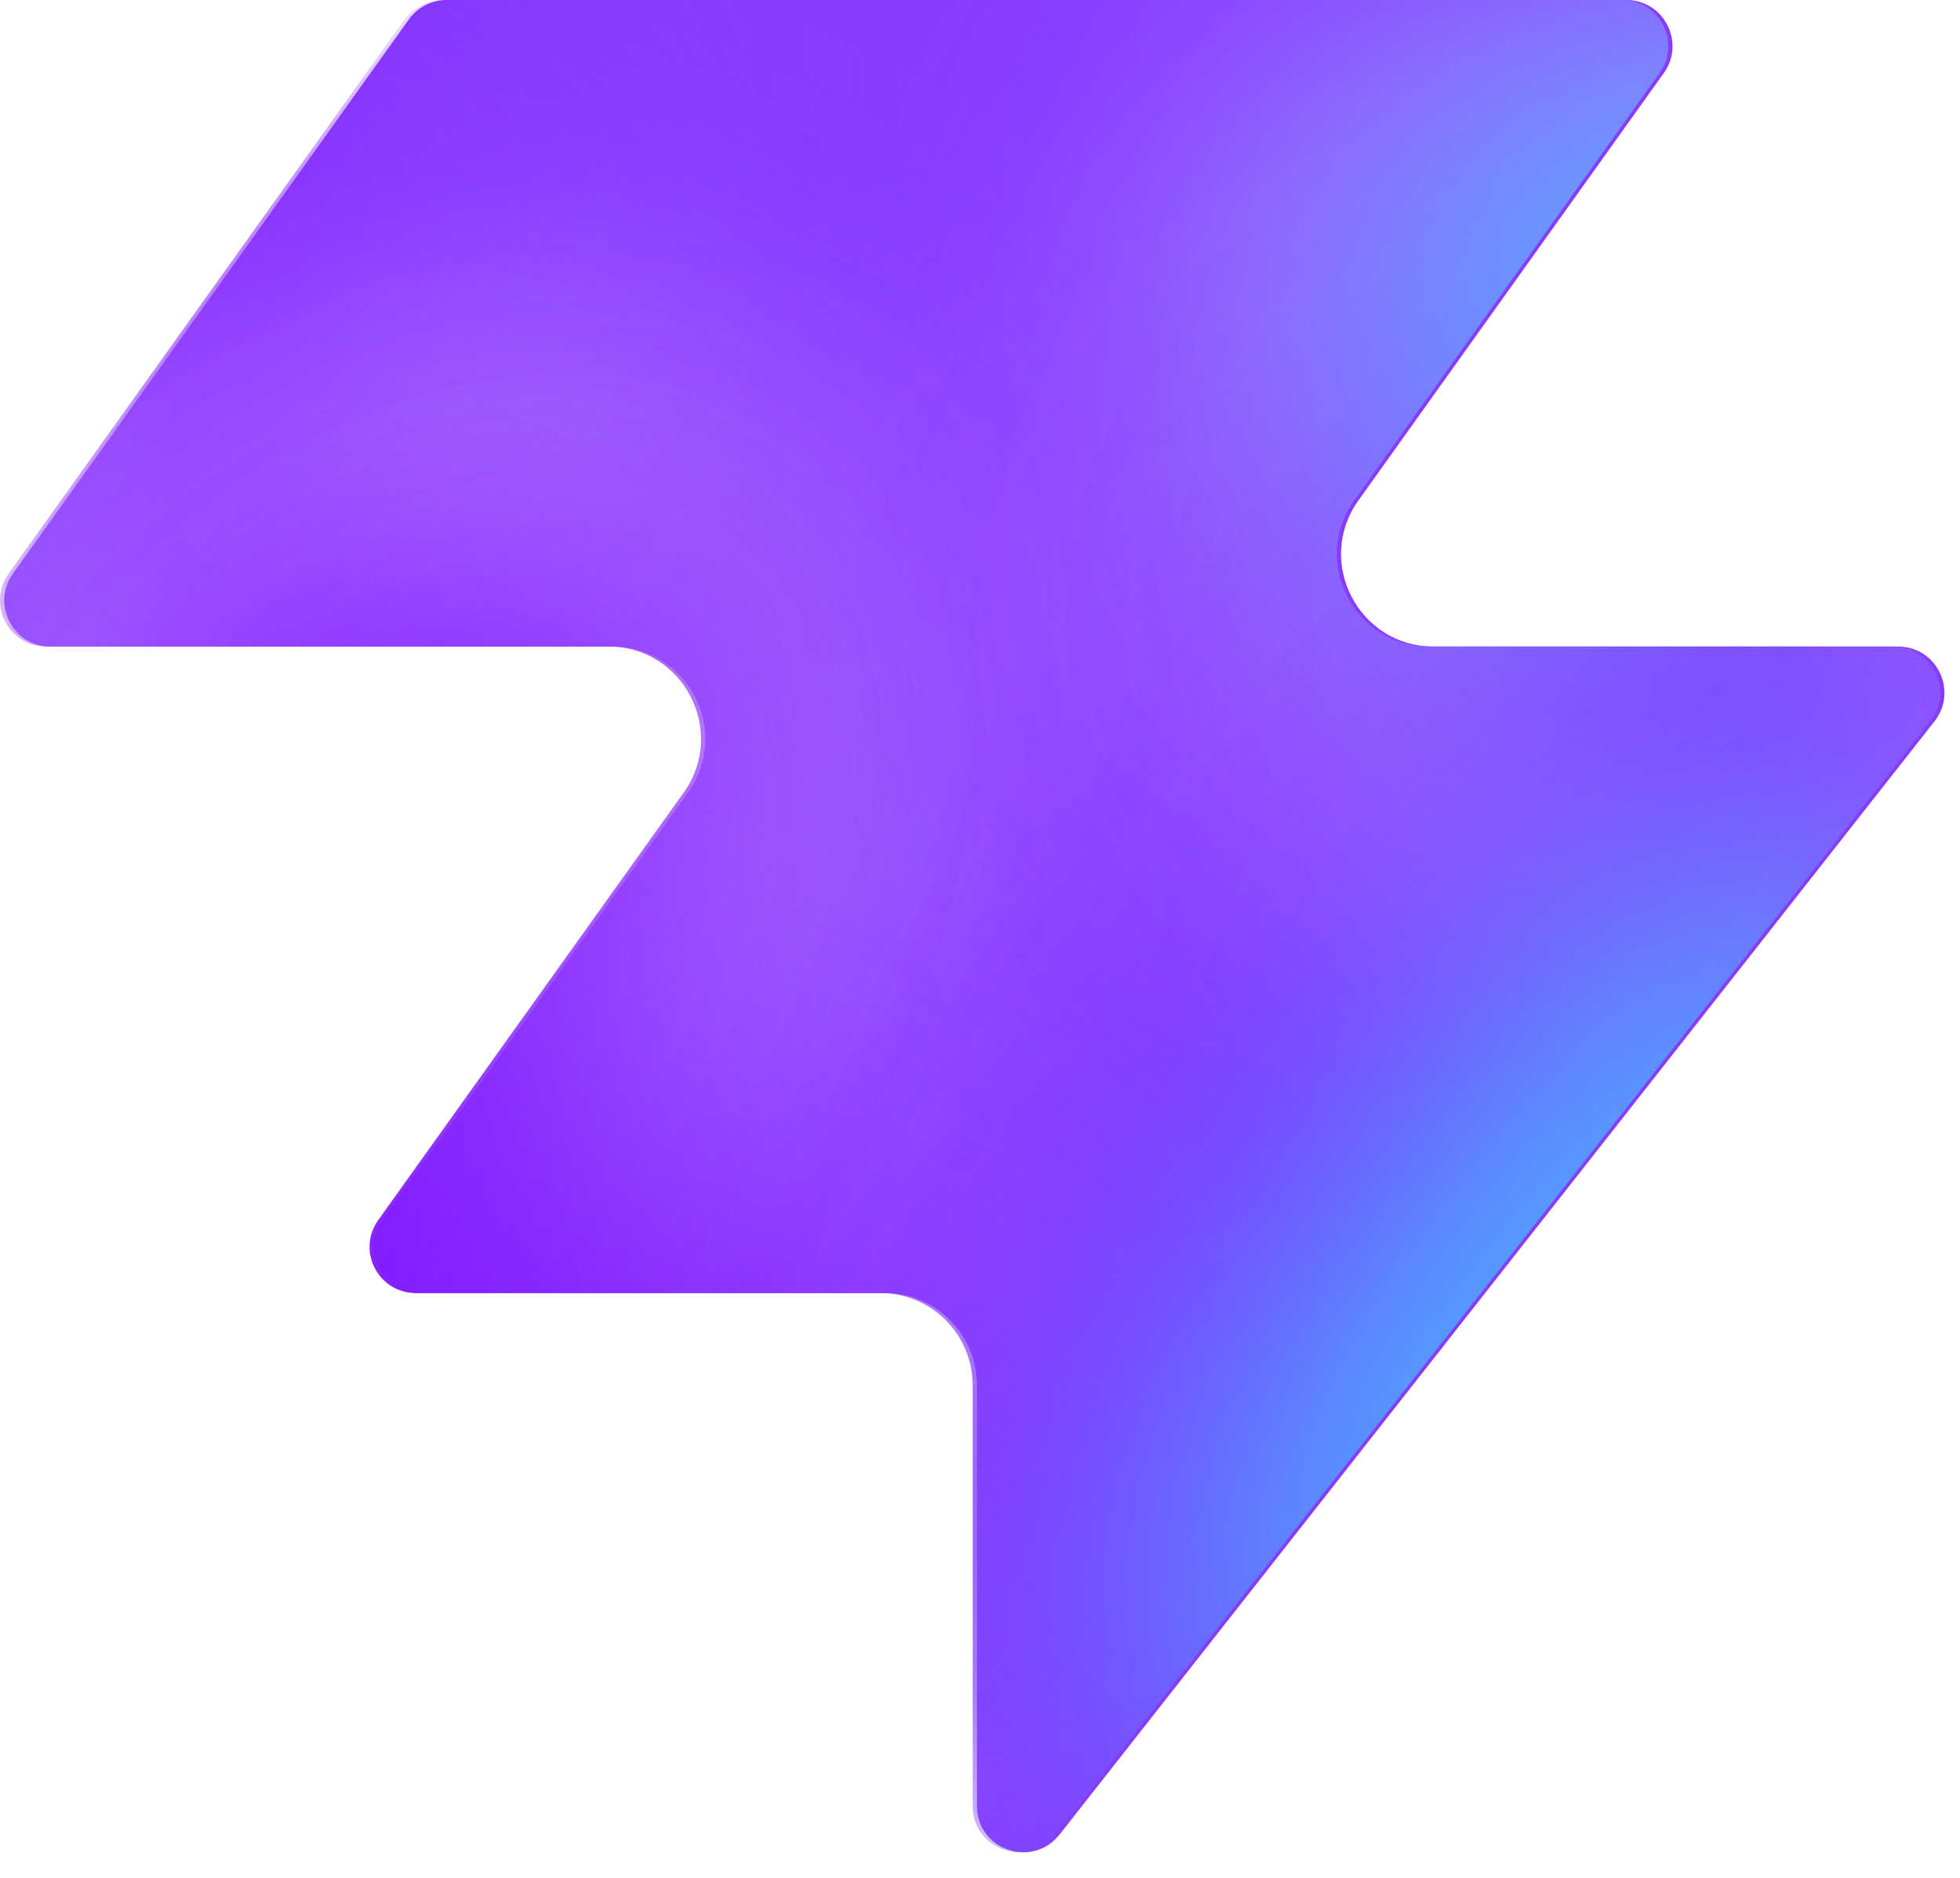
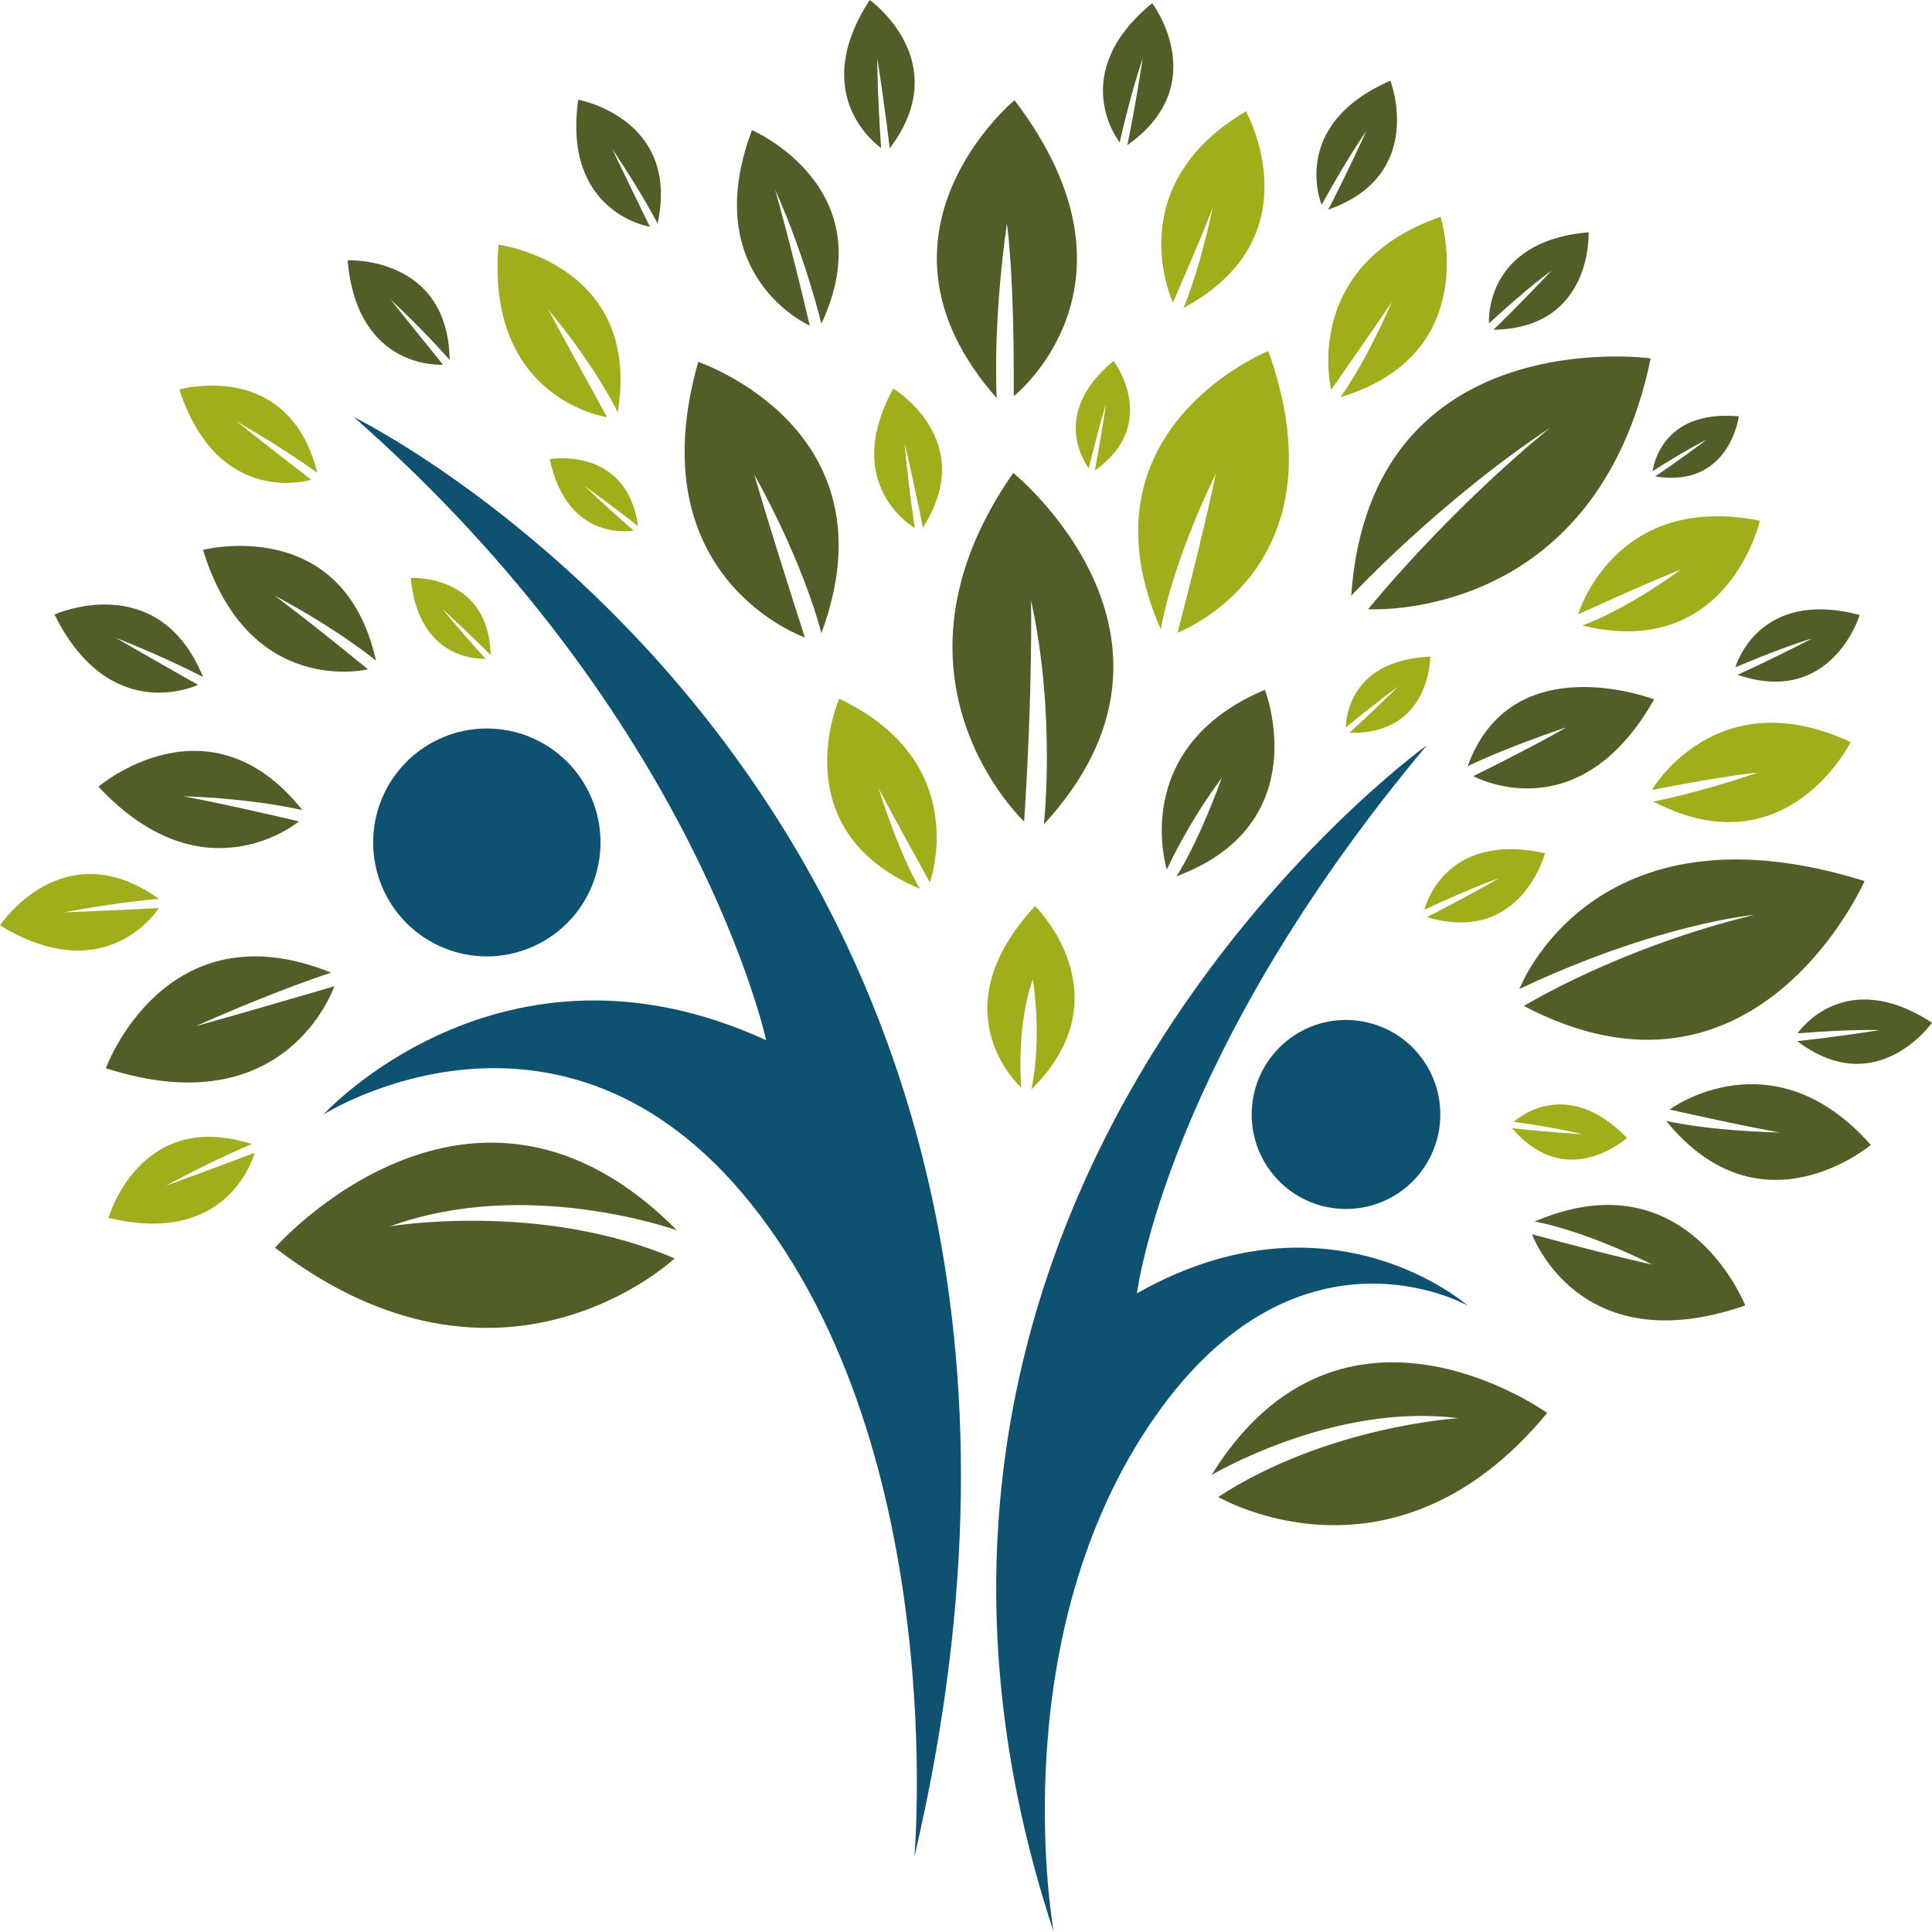
- <svg xmlns="http://www.w3.org/2000/svg" width="48" height="46" fill="none" viewBox="0 0 48 46">
-   <path fill="#863bff" d="M25.946 44.938c-.664.845-2.021.375-2.021-.698V33.937a2.26 2.26 0 0 0-2.262-2.262H10.287c-.92 0-1.456-1.04-.92-1.788l7.48-10.471c1.07-1.497 0-3.578-1.842-3.578H1.237c-.92 0-1.456-1.04-.92-1.788L10.013.474c.214-.297.556-.474.92-.474h28.894c.92 0 1.456 1.04.92 1.788l-7.48 10.471c-1.07 1.498 0 3.579 1.842 3.579h11.377c.943 0 1.473 1.088.89 1.83L25.947 44.94z" style="fill:#863bff;fill:color(display-p3 .525 .23 1);fill-opacity:1" />
-   <mask id="a" width="48" height="46" x="0" y="0" maskUnits="userSpaceOnUse" style="mask-type:alpha">
-     <path fill="#000" d="M25.842 44.938c-.664.844-2.021.375-2.021-.698V33.937a2.26 2.26 0 0 0-2.262-2.262H10.183c-.92 0-1.456-1.04-.92-1.788l7.48-10.471c1.07-1.498 0-3.579-1.842-3.579H1.133c-.92 0-1.456-1.04-.92-1.787L9.91.473c.214-.297.556-.474.92-.474h28.894c.92 0 1.456 1.04.92 1.788l-7.48 10.471c-1.07 1.498 0 3.578 1.842 3.578h11.377c.943 0 1.473 1.088.89 1.832L25.843 44.94z" style="fill:#000;fill-opacity:1" />
-   </mask>
-   <g mask="url(#a)">
-     <g filter="url(#b)">
-       <ellipse cx="5.508" cy="14.704" fill="#ede6ff" rx="5.508" ry="14.704" style="fill:#ede6ff;fill:color(display-p3 .927 .903 1);fill-opacity:1" transform="matrix(.00324 1 1 -.00324 -4.47 31.516)" />
-     </g>
-     <g filter="url(#c)">
-       <ellipse cx="10.399" cy="29.851" fill="#ede6ff" rx="10.399" ry="29.851" style="fill:#ede6ff;fill:color(display-p3 .927 .903 1);fill-opacity:1" transform="matrix(.00324 1 1 -.00324 -39.328 7.883)" />
-     </g>
-     <g filter="url(#d)">
-       <ellipse cx="5.508" cy="30.487" fill="#7e14ff" rx="5.508" ry="30.487" style="fill:#7e14ff;fill:color(display-p3 .492 .077 1);fill-opacity:1" transform="rotate(89.814 -25.913 -14.639)scale(1 -1)" />
-     </g>
-     <g filter="url(#e)">
-       <ellipse cx="5.508" cy="30.599" fill="#7e14ff" rx="5.508" ry="30.599" style="fill:#7e14ff;fill:color(display-p3 .492 .077 1);fill-opacity:1" transform="rotate(89.814 -32.644 -3.334)scale(1 -1)" />
-     </g>
-     <g filter="url(#f)">
-       <ellipse cx="5.508" cy="30.599" fill="#7e14ff" rx="5.508" ry="30.599" style="fill:#7e14ff;fill:color(display-p3 .492 .077 1);fill-opacity:1" transform="matrix(.00324 1 1 -.00324 -34.34 30.47)" />
-     </g>
-     <g filter="url(#g)">
-       <ellipse cx="14.072" cy="22.078" fill="#ede6ff" rx="14.072" ry="22.078" style="fill:#ede6ff;fill:color(display-p3 .927 .903 1);fill-opacity:1" transform="rotate(93.35 24.506 48.493)scale(-1 1)" />
-     </g>
-     <g filter="url(#h)">
-       <ellipse cx="3.47" cy="21.501" fill="#7e14ff" rx="3.47" ry="21.501" style="fill:#7e14ff;fill:color(display-p3 .492 .077 1);fill-opacity:1" transform="rotate(89.009 28.708 47.59)scale(-1 1)" />
-     </g>
-     <g filter="url(#i)">
-       <ellipse cx="3.47" cy="21.501" fill="#7e14ff" rx="3.47" ry="21.501" style="fill:#7e14ff;fill:color(display-p3 .492 .077 1);fill-opacity:1" transform="rotate(89.009 28.708 47.59)scale(-1 1)" />
-     </g>
-     <g filter="url(#j)">
-       <ellipse cx=".387" cy="8.972" fill="#7e14ff" rx="4.407" ry="29.108" style="fill:#7e14ff;fill:color(display-p3 .492 .077 1);fill-opacity:1" transform="rotate(39.51 .387 8.972)" />
-     </g>
-     <g filter="url(#k)">
-       <ellipse cx="47.523" cy="-6.092" fill="#7e14ff" rx="4.407" ry="29.108" style="fill:#7e14ff;fill:color(display-p3 .492 .077 1);fill-opacity:1" transform="rotate(37.892 47.523 -6.092)" />
-     </g>
-     <g filter="url(#l)">
-       <ellipse cx="41.412" cy="6.333" fill="#47bfff" rx="5.971" ry="9.665" style="fill:#47bfff;fill:color(display-p3 .28 .748 1);fill-opacity:1" transform="rotate(37.892 41.412 6.333)" />
-     </g>
-     <g filter="url(#m)">
-       <ellipse cx="-1.879" cy="38.332" fill="#7e14ff" rx="4.407" ry="29.108" style="fill:#7e14ff;fill:color(display-p3 .492 .077 1);fill-opacity:1" transform="rotate(37.892 -1.88 38.332)" />
-     </g>
-     <g filter="url(#n)">
-       <ellipse cx="-1.879" cy="38.332" fill="#7e14ff" rx="4.407" ry="29.108" style="fill:#7e14ff;fill:color(display-p3 .492 .077 1);fill-opacity:1" transform="rotate(37.892 -1.88 38.332)" />
-     </g>
-     <g filter="url(#o)">
-       <ellipse cx="35.651" cy="29.907" fill="#7e14ff" rx="4.407" ry="29.108" style="fill:#7e14ff;fill:color(display-p3 .492 .077 1);fill-opacity:1" transform="rotate(37.892 35.651 29.907)" />
-     </g>
-     <g filter="url(#p)">
-       <ellipse cx="38.418" cy="32.4" fill="#47bfff" rx="5.971" ry="15.297" style="fill:#47bfff;fill:color(display-p3 .28 .748 1);fill-opacity:1" transform="rotate(37.892 38.418 32.4)" />
-     </g>
-   </g>
-   <defs>
-     <filter id="b" width="60.045" height="41.654" x="-19.77" y="16.149" color-interpolation-filters="sRGB" filterUnits="userSpaceOnUse">
-       <feFlood flood-opacity="0" result="BackgroundImageFix" />
-       <feBlend in="SourceGraphic" in2="BackgroundImageFix" result="shape" />
-       <feGaussianBlur result="effect1_foregroundBlur_2002_17158" stdDeviation="7.659" />
-     </filter>
-     <filter id="c" width="90.34" height="51.437" x="-54.613" y="-7.533" color-interpolation-filters="sRGB" filterUnits="userSpaceOnUse">
-       <feFlood flood-opacity="0" result="BackgroundImageFix" />
-       <feBlend in="SourceGraphic" in2="BackgroundImageFix" result="shape" />
-       <feGaussianBlur result="effect1_foregroundBlur_2002_17158" stdDeviation="7.659" />
-     </filter>
-     <filter id="d" width="79.355" height="29.4" x="-49.64" y="2.03" color-interpolation-filters="sRGB" filterUnits="userSpaceOnUse">
-       <feFlood flood-opacity="0" result="BackgroundImageFix" />
-       <feBlend in="SourceGraphic" in2="BackgroundImageFix" result="shape" />
-       <feGaussianBlur result="effect1_foregroundBlur_2002_17158" stdDeviation="4.596" />
-     </filter>
-     <filter id="e" width="79.579" height="29.4" x="-45.045" y="20.029" color-interpolation-filters="sRGB" filterUnits="userSpaceOnUse">
-       <feFlood flood-opacity="0" result="BackgroundImageFix" />
-       <feBlend in="SourceGraphic" in2="BackgroundImageFix" result="shape" />
-       <feGaussianBlur result="effect1_foregroundBlur_2002_17158" stdDeviation="4.596" />
-     </filter>
-     <filter id="f" width="79.579" height="29.4" x="-43.513" y="21.178" color-interpolation-filters="sRGB" filterUnits="userSpaceOnUse">
-       <feFlood flood-opacity="0" result="BackgroundImageFix" />
-       <feBlend in="SourceGraphic" in2="BackgroundImageFix" result="shape" />
-       <feGaussianBlur result="effect1_foregroundBlur_2002_17158" stdDeviation="4.596" />
-     </filter>
-     <filter id="g" width="74.749" height="58.852" x="15.756" y="-17.901" color-interpolation-filters="sRGB" filterUnits="userSpaceOnUse">
-       <feFlood flood-opacity="0" result="BackgroundImageFix" />
-       <feBlend in="SourceGraphic" in2="BackgroundImageFix" result="shape" />
-       <feGaussianBlur result="effect1_foregroundBlur_2002_17158" stdDeviation="7.659" />
-     </filter>
-     <filter id="h" width="61.377" height="25.362" x="23.548" y="2.284" color-interpolation-filters="sRGB" filterUnits="userSpaceOnUse">
-       <feFlood flood-opacity="0" result="BackgroundImageFix" />
-       <feBlend in="SourceGraphic" in2="BackgroundImageFix" result="shape" />
-       <feGaussianBlur result="effect1_foregroundBlur_2002_17158" stdDeviation="4.596" />
-     </filter>
-     <filter id="i" width="61.377" height="25.362" x="23.548" y="2.284" color-interpolation-filters="sRGB" filterUnits="userSpaceOnUse">
-       <feFlood flood-opacity="0" result="BackgroundImageFix" />
-       <feBlend in="SourceGraphic" in2="BackgroundImageFix" result="shape" />
-       <feGaussianBlur result="effect1_foregroundBlur_2002_17158" stdDeviation="4.596" />
-     </filter>
-     <filter id="j" width="56.045" height="63.649" x="-27.636" y="-22.853" color-interpolation-filters="sRGB" filterUnits="userSpaceOnUse">
-       <feFlood flood-opacity="0" result="BackgroundImageFix" />
-       <feBlend in="SourceGraphic" in2="BackgroundImageFix" result="shape" />
-       <feGaussianBlur result="effect1_foregroundBlur_2002_17158" stdDeviation="4.596" />
-     </filter>
-     <filter id="k" width="54.814" height="64.646" x="20.116" y="-38.415" color-interpolation-filters="sRGB" filterUnits="userSpaceOnUse">
-       <feFlood flood-opacity="0" result="BackgroundImageFix" />
-       <feBlend in="SourceGraphic" in2="BackgroundImageFix" result="shape" />
-       <feGaussianBlur result="effect1_foregroundBlur_2002_17158" stdDeviation="4.596" />
-     </filter>
-     <filter id="l" width="33.541" height="35.313" x="24.641" y="-11.323" color-interpolation-filters="sRGB" filterUnits="userSpaceOnUse">
-       <feFlood flood-opacity="0" result="BackgroundImageFix" />
-       <feBlend in="SourceGraphic" in2="BackgroundImageFix" result="shape" />
-       <feGaussianBlur result="effect1_foregroundBlur_2002_17158" stdDeviation="4.596" />
-     </filter>
-     <filter id="m" width="54.814" height="64.646" x="-29.286" y="6.009" color-interpolation-filters="sRGB" filterUnits="userSpaceOnUse">
-       <feFlood flood-opacity="0" result="BackgroundImageFix" />
-       <feBlend in="SourceGraphic" in2="BackgroundImageFix" result="shape" />
-       <feGaussianBlur result="effect1_foregroundBlur_2002_17158" stdDeviation="4.596" />
-     </filter>
-     <filter id="n" width="54.814" height="64.646" x="-29.286" y="6.009" color-interpolation-filters="sRGB" filterUnits="userSpaceOnUse">
-       <feFlood flood-opacity="0" result="BackgroundImageFix" />
-       <feBlend in="SourceGraphic" in2="BackgroundImageFix" result="shape" />
-       <feGaussianBlur result="effect1_foregroundBlur_2002_17158" stdDeviation="4.596" />
-     </filter>
-     <filter id="o" width="54.814" height="64.646" x="8.244" y="-2.416" color-interpolation-filters="sRGB" filterUnits="userSpaceOnUse">
-       <feFlood flood-opacity="0" result="BackgroundImageFix" />
-       <feBlend in="SourceGraphic" in2="BackgroundImageFix" result="shape" />
-       <feGaussianBlur result="effect1_foregroundBlur_2002_17158" stdDeviation="4.596" />
-     </filter>
-     <filter id="p" width="39.409" height="43.623" x="18.713" y="10.588" color-interpolation-filters="sRGB" filterUnits="userSpaceOnUse">
-       <feFlood flood-opacity="0" result="BackgroundImageFix" />
-       <feBlend in="SourceGraphic" in2="BackgroundImageFix" result="shape" />
-       <feGaussianBlur result="effect1_foregroundBlur_2002_17158" stdDeviation="4.596" />
-     </filter>
-   </defs>
+ <svg xmlns="http://www.w3.org/2000/svg" viewBox="0 0 512 512">
+   <path fill="#a1ae1c" d="M312.08 167.65s44.71-16.61 24.04-74.63c0 0-51.75 20.75-28.49 73.78 0 0 2.27-15.69 14.55-41.25 0 0-1.97 10.62-10.11 42.1ZM160.88 110.56s-32.24-4.56-28.77-45.72c0 0 38.09 4.99 31.59 44.38 0 0-5.85-12.19-18.39-27.14 0 0 4.77 8.87 15.58 28.48ZM310.85 80.19s-14.55-30.63 19.35-50.7c0 0 18.56 33.33-16.59 52.12 0 0 3.61-7.58 7.82-26.67-.02 0-1.64 4.72-10.58 25.24ZM352.77 103.31s-8.2-32.91 28.99-45.85c0 0 11.61 36.33-26.55 47.8 0 0 5.78-7.4 13.68-25.28 0-.02-3.29 4.96-16.12 23.32ZM270.59 288.2s-22.38-19.97 3.72-48.09c0 0 24.19 23.68-.99 48.61 0 0 2.91-12 .4-29.17.02 0-4.22 9.91-3.12 28.64ZM246.42 233.83s11.61-31.84-24.03-48.65c0 0-15.34 34.92 21.39 50.35 0 0-5-7.96-10.94-26.58 0 0 2.73 5.28 13.57 24.88ZM418.22 162.83s9.53-32.53 48.16-24.84c0 0-8.36 37.23-47.06 27.77 0 0 10.34-3.4 26.16-14.84 0 0-6.93 2.59-27.26 11.9ZM437.77 209.33s16.97-29.33 52.67-12.68c0 0-16.93 34.18-52.28 15.78 0 0 11.52-2.17 27.58-7.65 0 0-6.03.33-27.98 4.56ZM42.1 240.65S28.42 262.58 0 245.23c0 0 16.66-25.2 42.13-7.02 0 0-9.95.72-25.09 3.56 0 0 7.55-.24 25.06-1.12M67.46 305.53s-6.37 25.08-38.7 17.22c0 0 8.2-29.11 38-19.56 0 0-9.26 3.73-22.82 11.05-.04 0 7.09-2.51 23.52-8.72ZM82.48 127.14s-24.6 7.74-34.95-23.92c0 0 28.99-8.32 36.57 22.09 0 0-8.01-5.93-21.39-13.64-.02 0 5.88 4.72 19.77 15.47M242.42 139.91s-19.78-11.2-5.69-36.93c0 0 22.78 13.68 7.83 36.85 0 0-1.71-9.03-4.8-22.27 0 0 .42 6.77 2.65 22.34ZM288.54 124.1s-11.12-13.88 6.57-28.46c0 0 12.58 16.55-4.96 29.06 0 0 1.37-7.06 2.94-17.57 0-.02-1.66 5.03-4.55 16.97M356.68 192.76s-.51-17.8 22.38-18.74c0 0 .05 20.81-21.46 20.17 0 0 5.34-4.79 12.93-12.23.02 0-4.33 3-13.85 10.8M167.9 140.58s-17.42 3.53-22.22-18.91c0 0 20.45-3.58 23.43 17.77 0 0-5.61-4.45-14.21-10.71.02 0 3.72 3.8 13 11.85M128.67 174.56s-17.71 1.45-19.82-21.4c0 0 20.72-1.16 21.17 20.41 0 0-5.05-5.07-12.83-12.28 0-.02 3.23 4.18 11.48 13.28ZM377.48 241.1s4.87-20.99 31.97-14.98c0 0-6.34 24.37-31.34 16.93 0 0 7.94-3.94 19.12-10.29.04 0-6.43 2.08-19.75 8.34M401.18 297.3s13.36-12.81 30 4.25c0 0-15.99 14.53-30.45-2.57 0 0 7.55.9 18.56 1.61 0 0-5.6-1.56-18.11-3.29" />
+   <path fill="#0f5170" d="M159.14 223.26c0 1.97-.18 3.94-.58 5.88-.38 1.95-.96 3.84-1.71 5.68-.76 1.83-1.68 3.56-2.78 5.21s-2.35 3.17-3.74 4.58c-1.41 1.39-2.92 2.66-4.57 3.75-1.64 1.1-3.39 2.04-5.22 2.8s-3.7 1.32-5.65 1.72c-1.93.38-3.9.58-5.88.58s-3.94-.2-5.87-.58c-1.95-.4-3.83-.96-5.65-1.72s-3.57-1.7-5.22-2.8a30.3 30.3 0 0 1-4.57-3.75c-1.39-1.41-2.64-2.93-3.74-4.58s-2.02-3.38-2.78-5.21c-.76-1.85-1.34-3.73-1.71-5.68-.4-1.94-.58-3.91-.58-5.88s.18-3.94.58-5.9a30 30 0 0 1 4.49-10.87c1.1-1.65 2.35-3.18 3.74-4.58s2.92-2.66 4.57-3.76 3.39-2.03 5.22-2.79 3.7-1.34 5.65-1.72c1.93-.38 3.9-.58 5.87-.58s3.95.2 5.88.58c1.95.38 3.83.96 5.65 1.72s3.57 1.68 5.22 2.79 3.16 2.35 4.57 3.76 2.64 2.93 3.74 4.58 2.02 3.38 2.78 5.21 1.34 3.73 1.71 5.66c.4 1.95.58 3.91.58 5.9" />
+   <path fill="#0f5170" d="M93.72 110.51s213.71 104.21 148.6 381.55c0 0 9.46-106.93-43.14-172.86-50.74-63.61-113.44-23.86-113.44-23.86s47.21-51.87 117.3-19.67c0 0-18.45-85.45-109.32-165.17ZM340.8 276.02c-10.63 8.79-12.17 24.57-3.39 35.26 8.77 10.67 24.53 12.19 35.2 3.4 10.63-8.79 12.17-24.57 3.39-35.26-8.79-10.67-24.55-12.21-35.2-3.4" />
+   <path fill="#0f5170" d="M378.13 197.5S214.27 315.16 279.24 512c0 0-13.68-75.43 24.95-133.76 38.67-58.33 84.73-32.26 84.73-32.26s-36.37-32.24-87.62-3.24c.04 0 7.49-62.42 76.83-145.25Z" />
+   <path fill="#515e28" d="M79.23 217.67s-24.97 20.95-53.14-9.19c0 0 29.21-25.02 54.05 6.21 0 0-12.26-3.02-31.73-3.69.02-.02 9.06 1.57 30.83 6.68ZM214.6 86.3s-29.8-13.14-15.33-51.82c0 0 35.31 15.16 18.41 51.31 0 0-4.24-17.69-12.26-35.5 0 0 4.08 14.2 9.17 36ZM309.23 230.44s-10.31-32.31 25.98-47.64c0 0 13.9 35.52-23.43 49.43 0 0 5.31-7.76 12.02-26.11 0 0-8.05 10.39-14.57 24.32M442.45 294.04s27.2-20.16 53.34 9.37c0 0-29.08 24.61-54.23-6.35 0 0 10.63 2.57 30.13 3.06 0-.02-7.44-1.18-29.24-6.08M394.59 85.7S393.02 63.93 421 61.56c0 0 1.17 25.49-25.22 25.82 0 0 6.5-6.21 15.42-15.7 0 0-5.61 3.94-16.61 14.02M459.9 176.84s5.81-21.04 32.94-13.86c0 0-7.4 24.39-32.38 15.85 0 0 8.2-3.65 19.78-9.63 0 0-6.62 1.83-20.34 7.64M233.5 39.21S213.63 25.88 230.49 0c0 0 22.82 16.19 5.29 39.32 0 0-1.08-9.61-3.27-23.77-.02.02-.11 7.15.99 23.67ZM296.72 37.72S282.37 19.66 305.35.83c0 0 16.23 21.53-6.59 37.63 0 0 1.97-9.3 4.06-22.94.02 0-2.53 6.82-6.1 22.2M437.97 124.86s1.66-16.45 22.84-14.53c0 0-2.44 19.16-22.17 15.92 0 0 5.67-3.76 13.56-9.68 0 0-4.71 2.21-14.22 8.29ZM88.58 261.38s-12.44 37.23-60.53 21.71c0 0 15.67-43.13 59.71-25.33 0 0-14.42 4.6-35.8 14.17 0 0 11.03-3.04 36.61-10.55ZM52.48 181.49s-23.23 11.24-38.03-18.64c0 0 27.49-12.43 39.37 16.57 0 0-8.79-4.7-23.12-10.4 0 0 6.5 3.84 21.79 12.47ZM97.52 177.36s-31.59 7.85-43.72-31.64c0 0 37.19-9.63 45.83 29.35 0 0-9.69-8.09-26.9-17.26 0 0 7.47 5.41 24.78 19.56ZM406 327.08s12.29 34.23 56.5 18.89c0 0-15.4-39.62-55.8-22.25 0 0 11.9 1.85 31.19 11.4.02-.02-8.05-1.59-31.9-8.03ZM268.65 104.99s37.55-29.49.2-78.43c0 0-42.98 35.57-4.69 78.97 0 0-1.25-18.18 2.67-46.28.02 0 1.99 12.61 1.82 45.74M390.44 205.68s27.78 15.31 47.91-20.34c0 0-37.76-14.56-49.41 17.73 0 0 8.54-4.34 26.05-10.29 0 0-5.22 3.33-24.55 12.9M172.23 60.09s-23.25-3.6-18.99-33.67c0 0 27.06 4.88 21.03 32.82 0 0-4.17-8.09-12.02-19.78 0 0 2.92 6.22 9.98 20.63M350.24 54.28s-8.83-21.15 18.23-32.89c0 0 9.69 24.99-16.48 34.18 0 0 4.39-8.36 10.09-20.82.02 0-4.26 5.83-11.84 19.54ZM476.38 273.85s12.08-18.15 35.62-2.82c0 0-14.66 20.86-35.71 4.88 0 0 8.94-.89 21.81-2.91-.02 0-6.88-.34-21.72.85M402.66 262.09s19.39-51.11 91.47-28.6c0 0-28.67 65.4-90.28 33.11 0 0 25-15.4 61.03-24.14.02-.02-25.54 2.3-62.22 19.63M213.3 168.93s-44.61-15.45-28.27-73.02c0 0 52.78 17.69 32.64 71.9 0 0-4.1-17.35-17.8-42.1 0-.04 3.48 12.3 13.43 43.22M362.55 161.44s60.31 3.91 74.9-66.47c0 0-74.3-10.28-79.36 62.91 0 0 23.39-25.11 52.86-44.62-.02 0-24.37 19.25-48.4 48.18M271.41 217.71s-40.74-38.07-2.89-92.38c0 0 53.85 43.46 8.12 93.12 0 0 3.25-29.33-3.41-59.31 0 0 .51 22.4-1.82 58.57M178.77 333.5s-45.87 43.24-105.89-2.84c0 0 52.24-59.47 106.54-4.6 0 0-39.68-14.33-76.05-1.07 0 0 39.84-6.75 75.4 8.5ZM322.85 396.7s46.3 27.27 87.17-22.25c0 0-54.44-39.24-88.96 16.46 0 0 32.31-19.3 65.38-15.07.02 0-34.7 2.06-63.6 20.86ZM117.41 96.65s-22.76 1.7-25.29-27.66c0 0 26.63-1.3 27.04 26.42 0 0-5.72-6.73-15.67-16.07 0 0 4.12 5.25 13.92 17.31" />
</svg>
